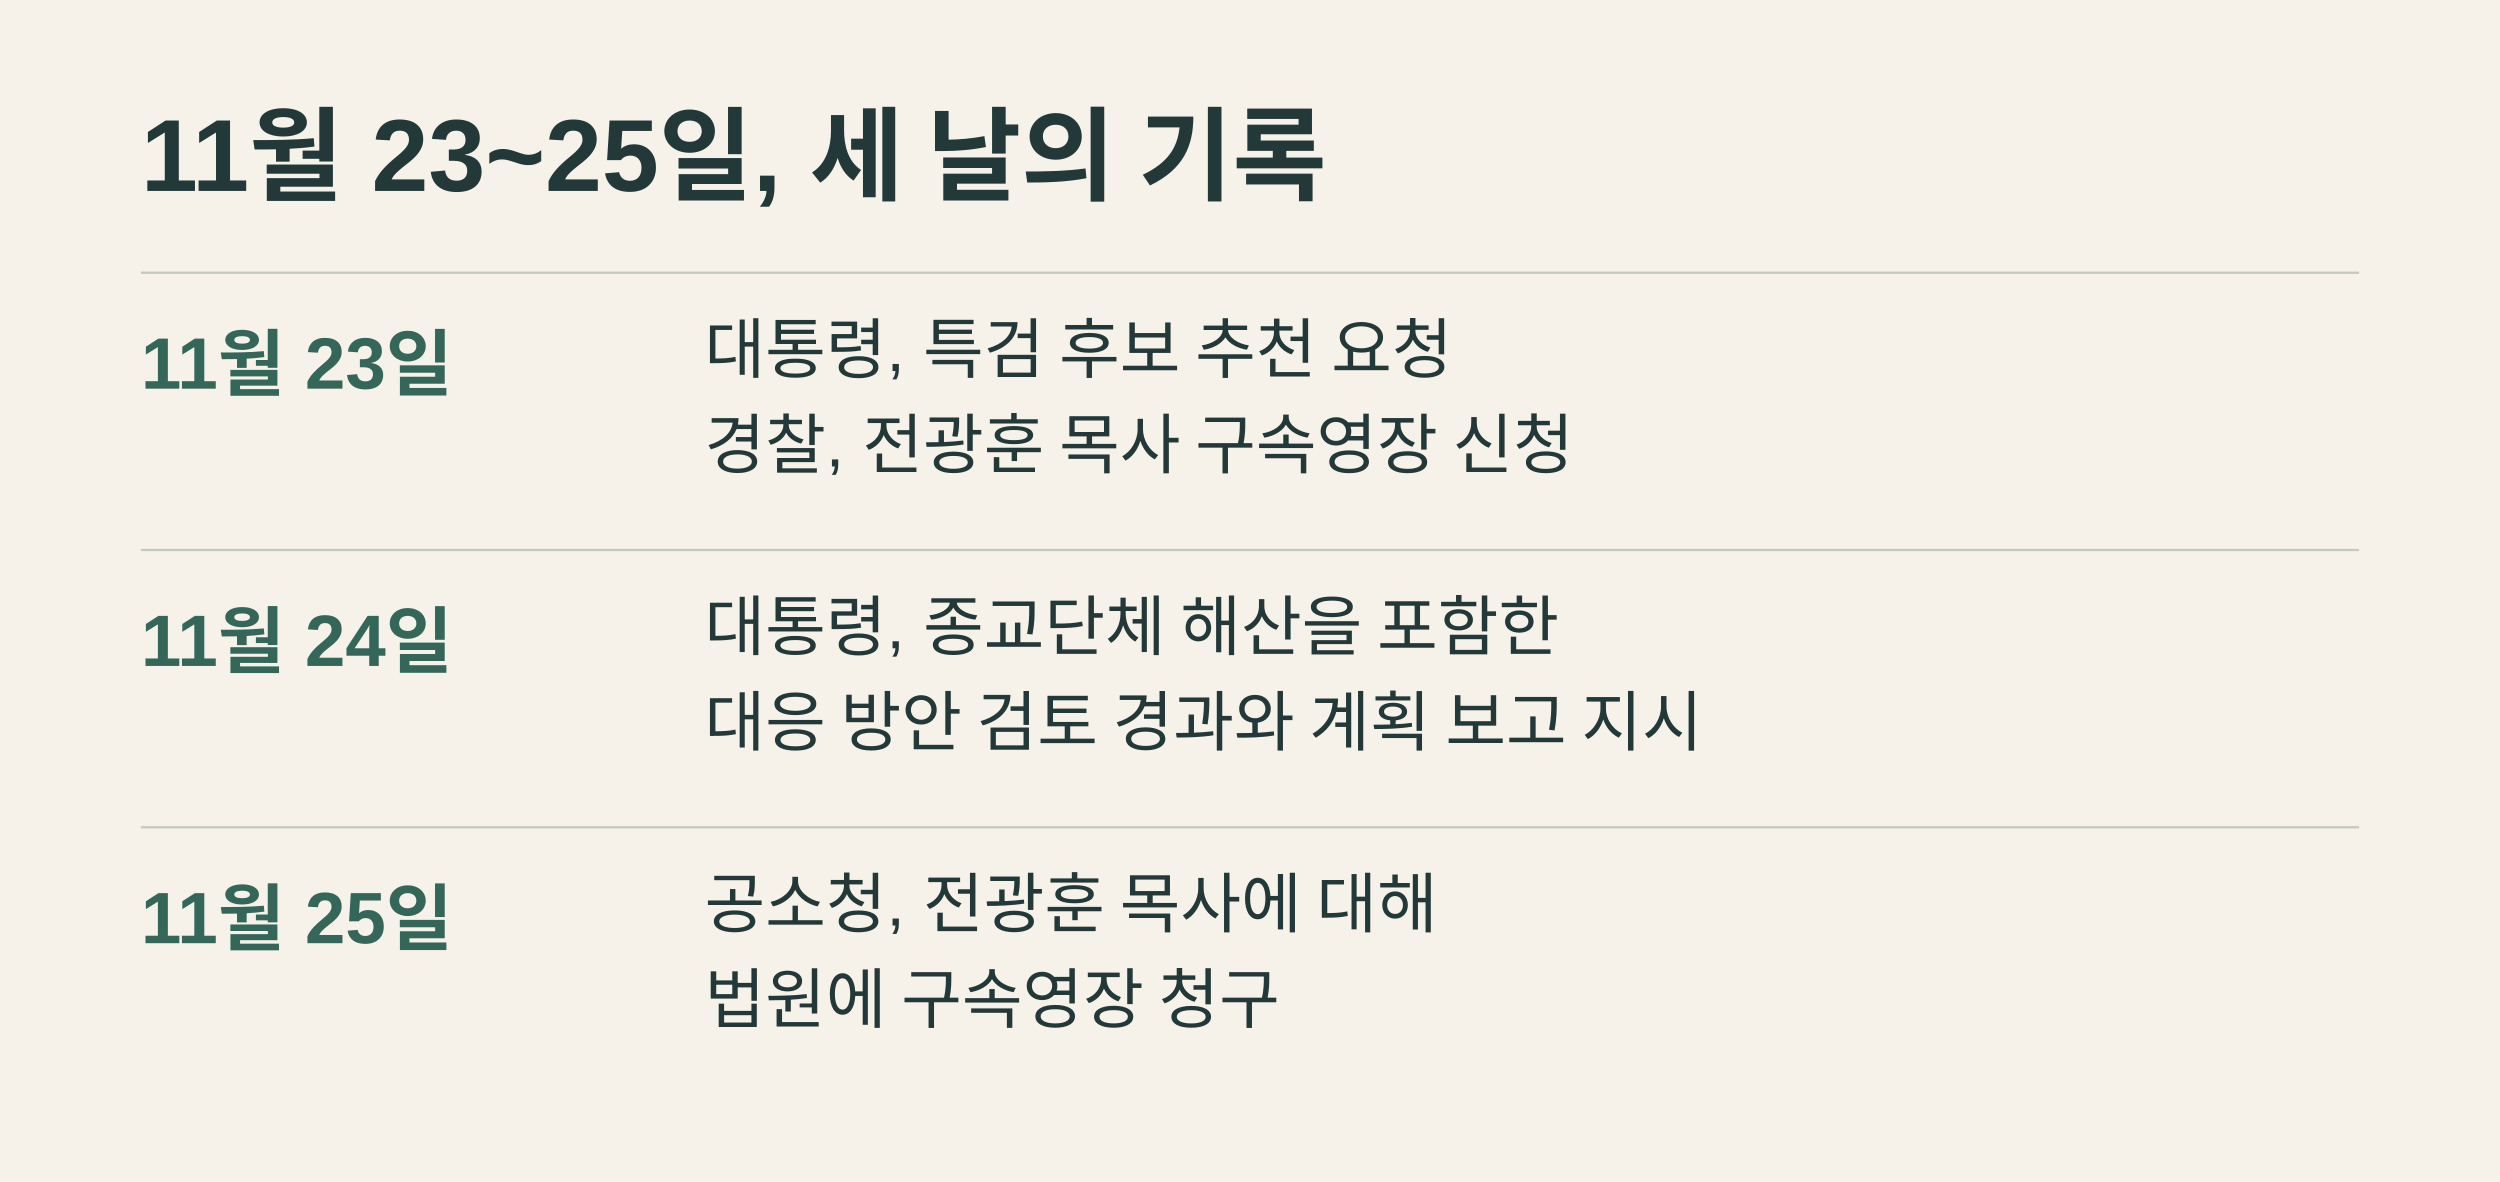
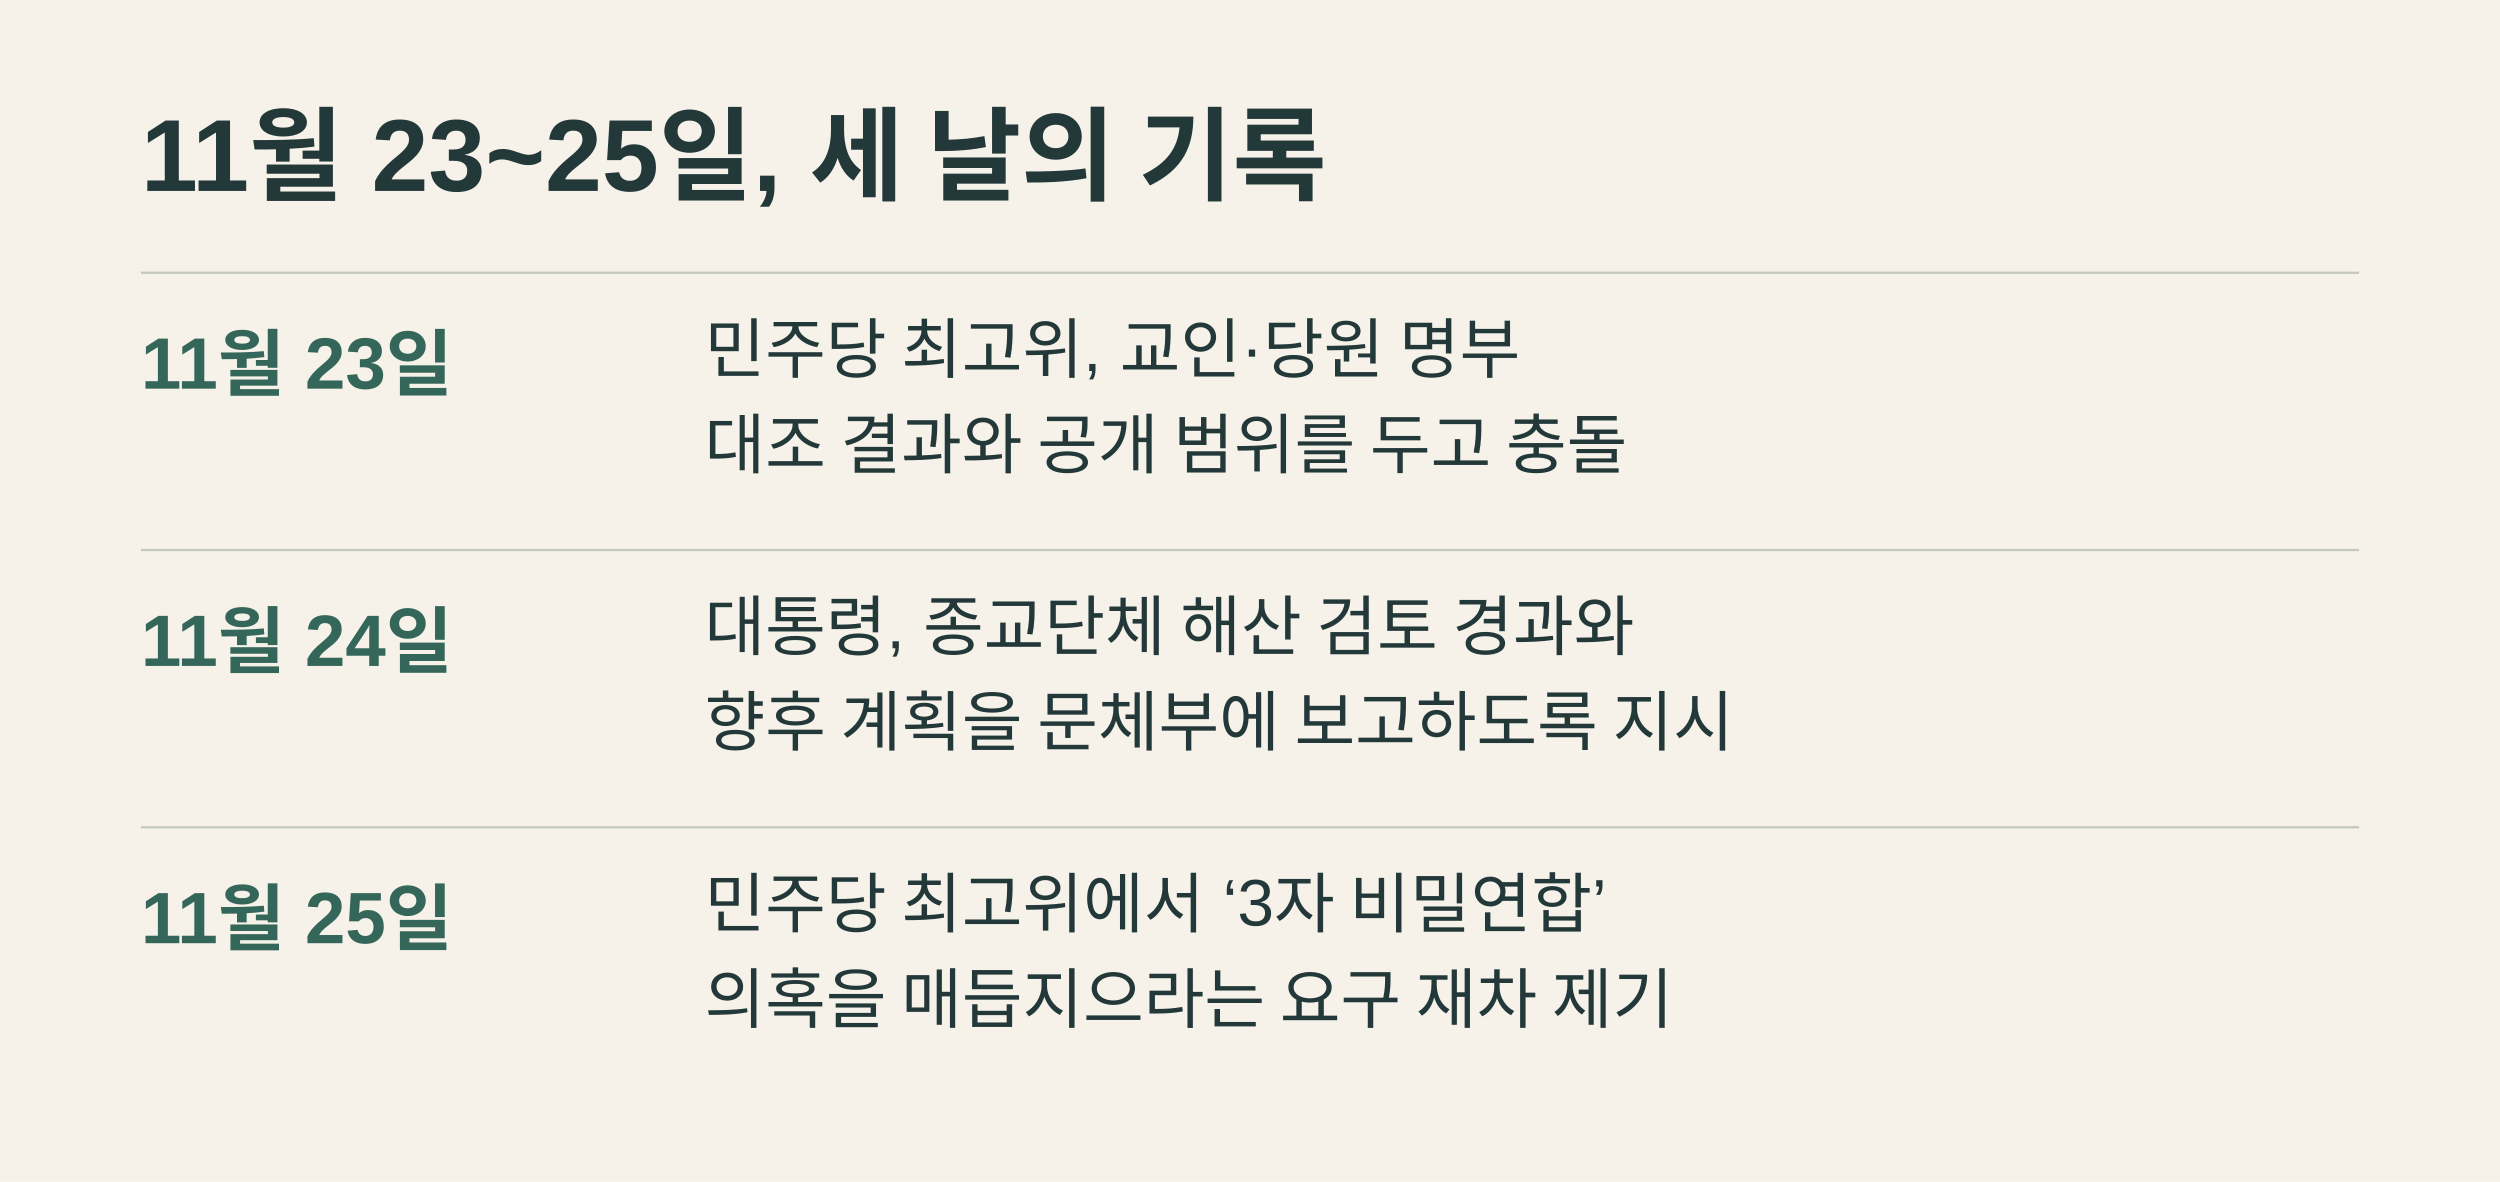
<svg xmlns="http://www.w3.org/2000/svg" width="1100" height="520" viewBox="0 0 1100 520" role="img" aria-label="11월 23~25일, 세 날의 기록">
  <rect width="1100" height="520" fill="#f6f2e9" />
  <g font-family="Pretendard,NanumGothic,Arial,sans-serif" fill="#233839">
    <text x="62" y="84" font-size="45" font-weight="700">11월 23~25일, 세 날의 기록</text>
    <path d="M62 120h976" stroke="#c3c9bb" />
    <text x="62" y="171" fill="#346659" font-size="32" font-weight="600">11월 23일</text>
-     <text x="310" y="164" font-size="29">대통령, 특검 후보 추천 요청</text>
-     <text x="310" y="206" font-size="29">경찰, 전광훈 목사 구속영장 신청</text>
+     <text x="310" y="164" font-size="29">민주당 최고위, 교인·당원 명부</text>
+     <text x="310" y="206" font-size="29">대조 결과와 공개 범위를 두고 충돌</text>
    <path d="M62 242h976" stroke="#c3c9bb" />
    <text x="62" y="293" fill="#346659" font-size="32" font-weight="600">11월 24일</text>
-     <text x="310" y="286" font-size="29">대통령, 종교단체 해산을 포함한</text>
-     <text x="310" y="328" font-size="29">대응 방안 검토 경과와 계획 보고 지시</text>
+     <text x="310" y="286" font-size="29">대통령, 종교단체 해산 검토 경과와</text>
+     <text x="310" y="328" font-size="29">향후 계획을 문체부에 보고하도록 지시</text>
    <path d="M62 364h976" stroke="#c3c9bb" />
    <text x="62" y="415" fill="#346659" font-size="32" font-weight="600">11월 25일</text>
-     <text x="310" y="408" font-size="29">공소청, 전광훈 목사에 대해</text>
-     <text x="310" y="450" font-size="29">법원에 구속영장 청구</text>
+     <text x="310" y="408" font-size="29">민주당 최고위에서 ‘3자 비밀연합’</text>
+     <text x="310" y="450" font-size="29">의혹을 매듭지으라는 요구 재차 제기</text>
  </g>
</svg>
